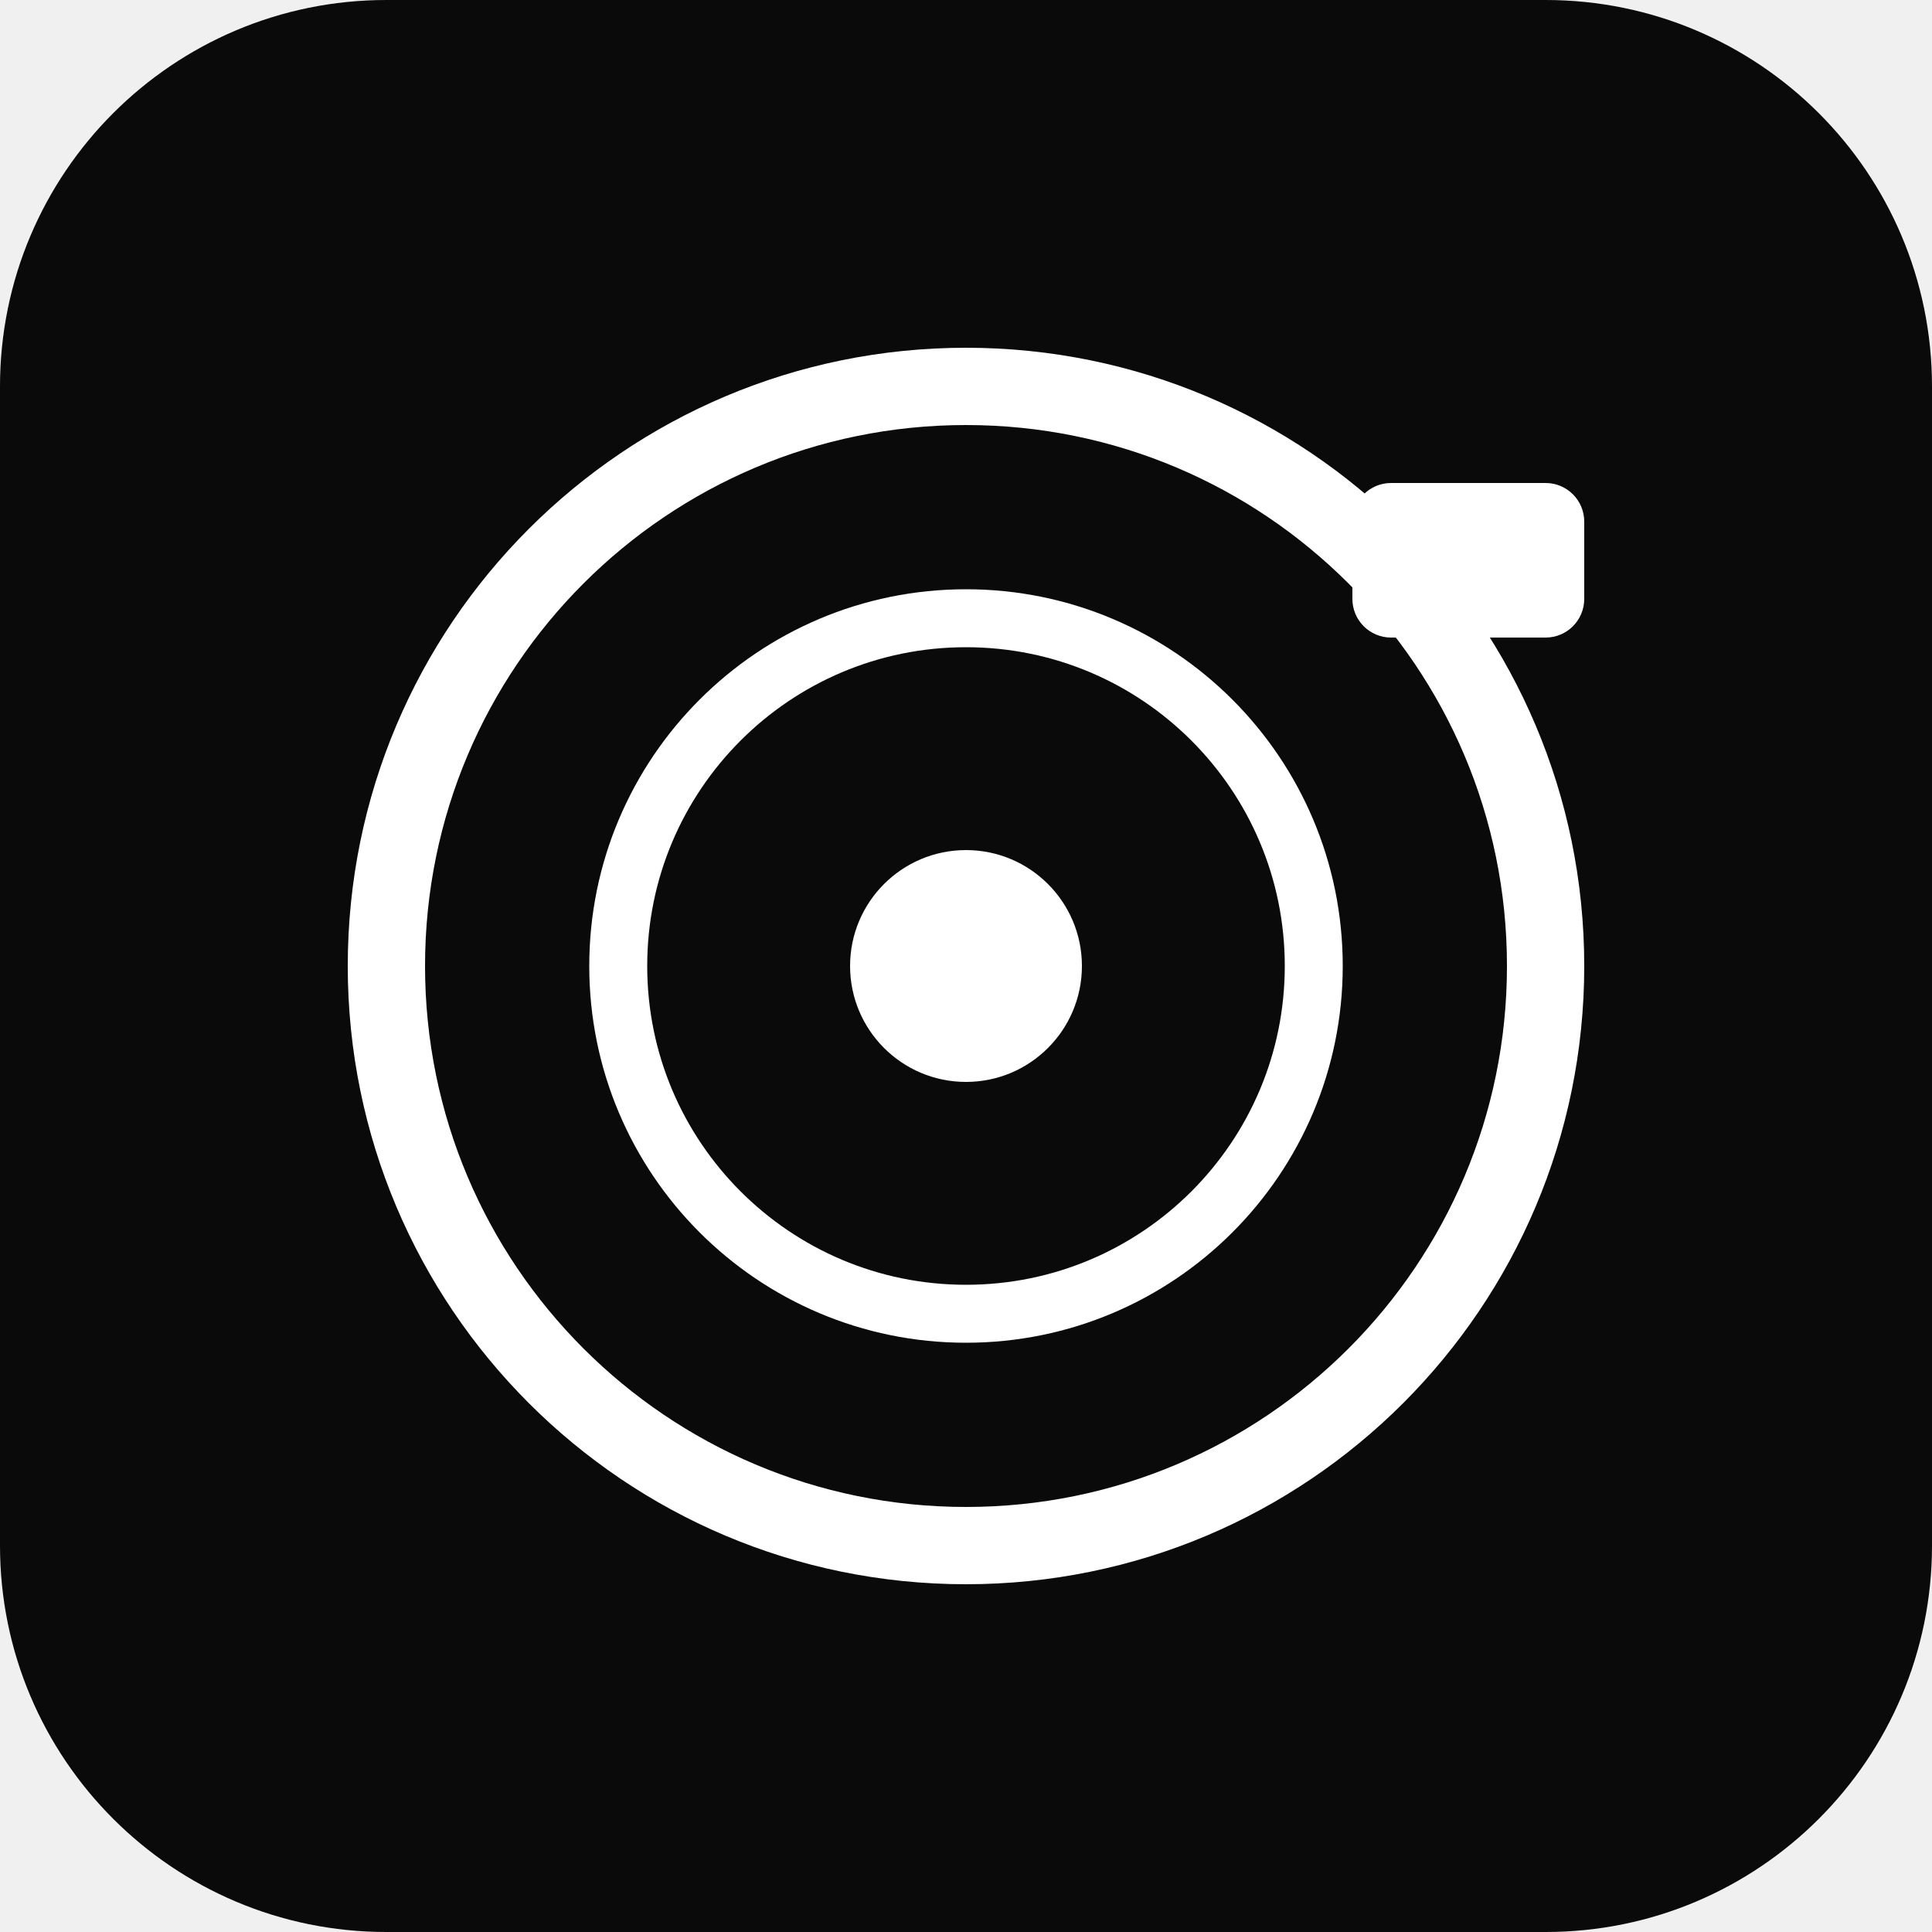
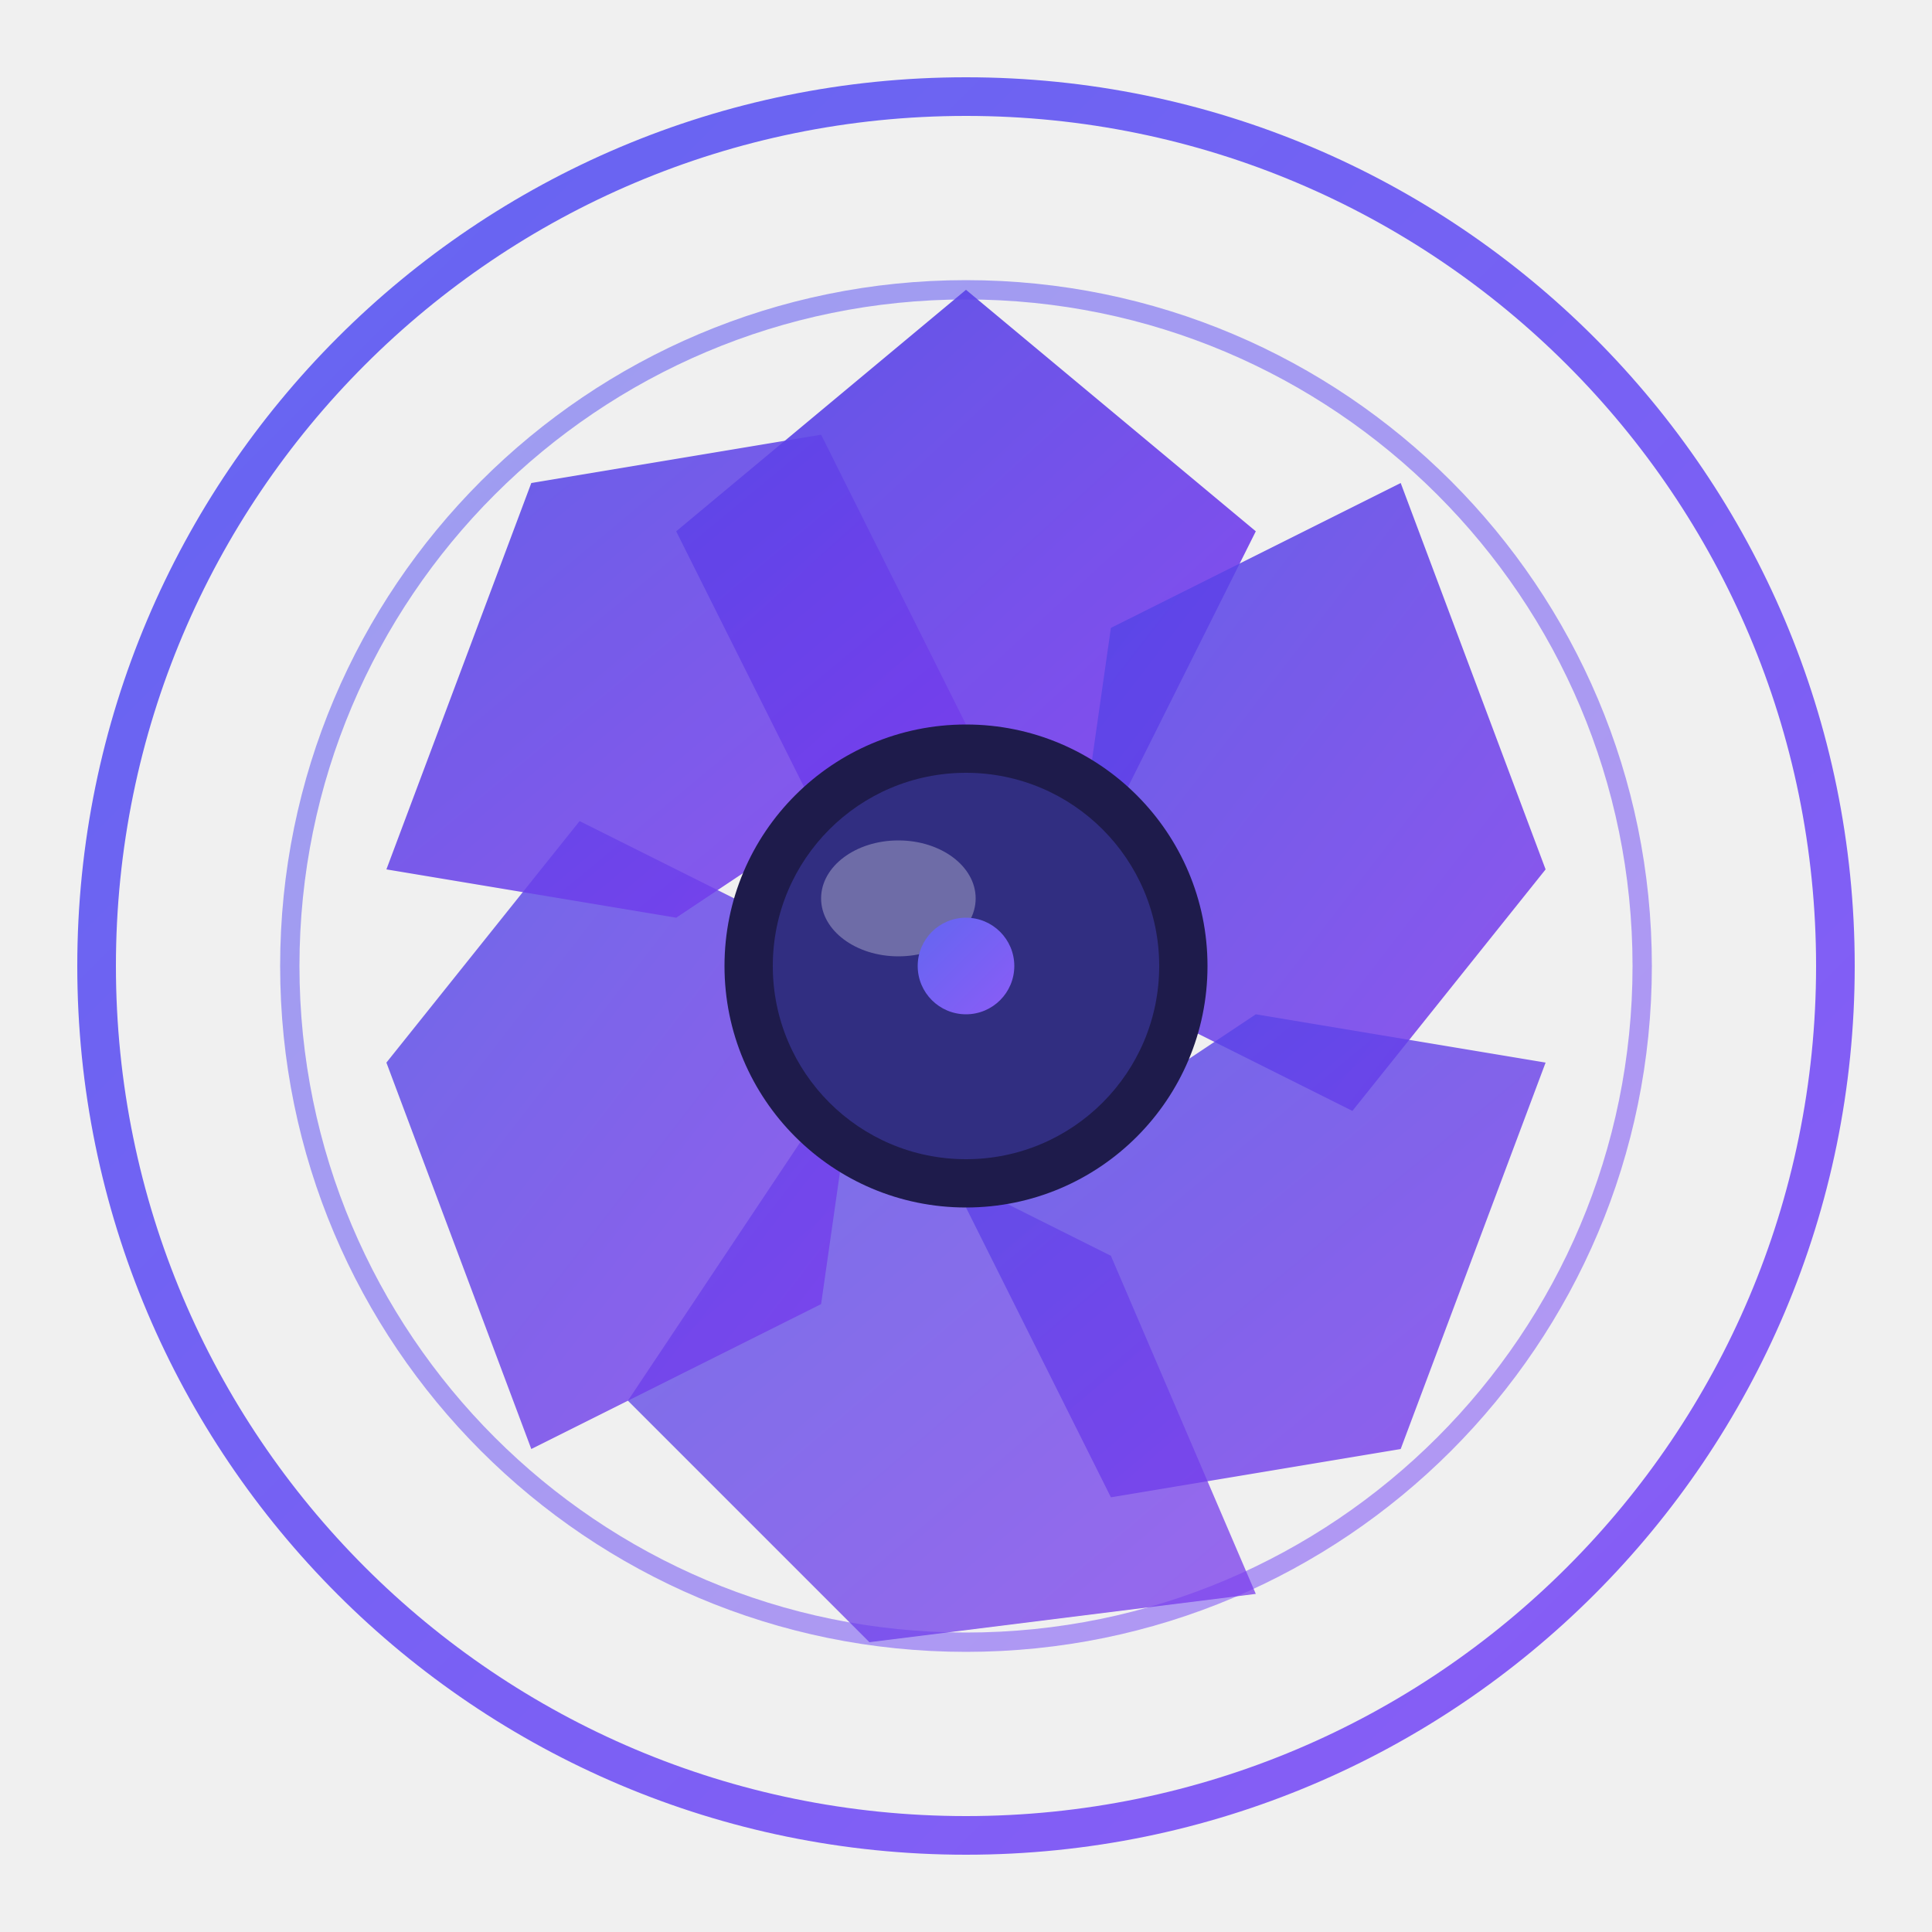
- <svg xmlns="http://www.w3.org/2000/svg" viewBox="0 0 100 100">
-   <rect width="100" height="100" rx="20" fill="#0a0a0a" />
-   <circle cx="50" cy="50" r="30" fill="none" stroke="#fff" stroke-width="4" />
-   <circle cx="50" cy="50" r="18" fill="none" stroke="#fff" stroke-width="3" />
-   <circle cx="50" cy="50" r="6" fill="#fff" />
-   <rect x="70" y="25" width="12" height="8" rx="2" fill="#fff" />
+ <svg xmlns="http://www.w3.org/2000/svg" viewBox="0 0 200 200" width="200" height="200">
+   <defs>
+     <linearGradient id="aperture-gradient" x1="0%" y1="0%" x2="100%" y2="100%">
+       <stop offset="0%" style="stop-color:#6366f1" />
+       <stop offset="100%" style="stop-color:#8b5cf6" />
+     </linearGradient>
+     <linearGradient id="blade-gradient" x1="0%" y1="0%" x2="100%" y2="100%">
+       <stop offset="0%" style="stop-color:#4f46e5" />
+       <stop offset="100%" style="stop-color:#7c3aed" />
+     </linearGradient>
+   </defs>
+   <circle cx="100" cy="100" r="90" fill="none" stroke="url(#aperture-gradient)" stroke-width="4" />
+   <circle cx="100" cy="100" r="70" fill="none" stroke="url(#aperture-gradient)" stroke-width="2" opacity="0.6" />
+   <g fill="url(#blade-gradient)">
+     <path d="M100 30 L130 55 L115 85 L85 85 L70 55 Z" opacity="0.9" />
+     <path d="M145 50 L160 90 L140 115 L110 100 L115 65 Z" opacity="0.85" />
+     <path d="M160 110 L145 150 L115 155 L100 125 L130 105 Z" opacity="0.8" />
+     <path d="M130 165 L90 170 L65 145 L85 115 L115 130 Z" opacity="0.75" />
+     <path d="M55 150 L40 110 L60 85 L90 100 L85 135 Z" opacity="0.8" />
+     <path d="M40 90 L55 50 L85 45 L100 75 L70 95 Z" opacity="0.85" />
+   </g>
+   <circle cx="100" cy="100" r="25" fill="#1e1b4b" />
+   <circle cx="100" cy="100" r="20" fill="#312e81" />
+   <ellipse cx="93" cy="93" rx="8" ry="6" fill="white" opacity="0.3" />
+   <circle cx="100" cy="100" r="5" fill="url(#aperture-gradient)" />
</svg>
